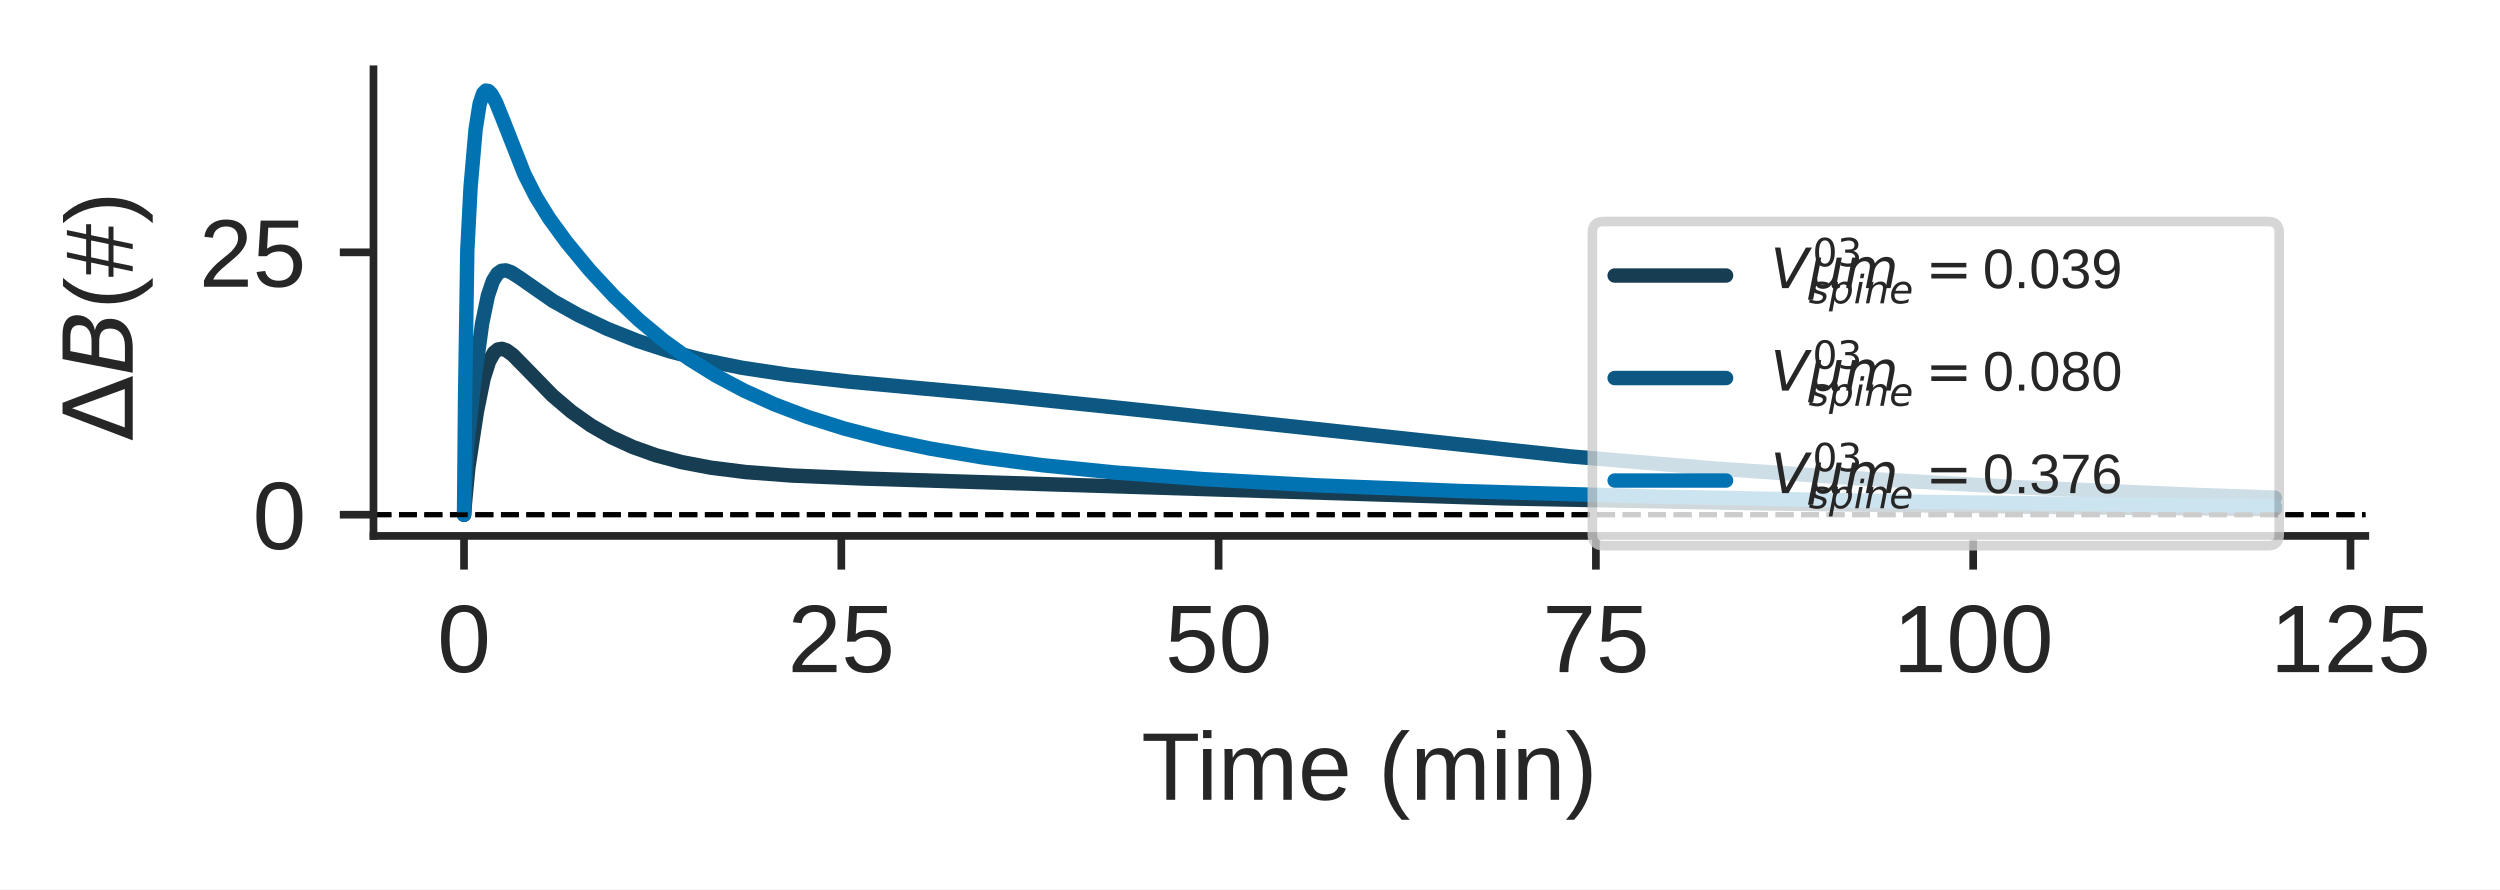
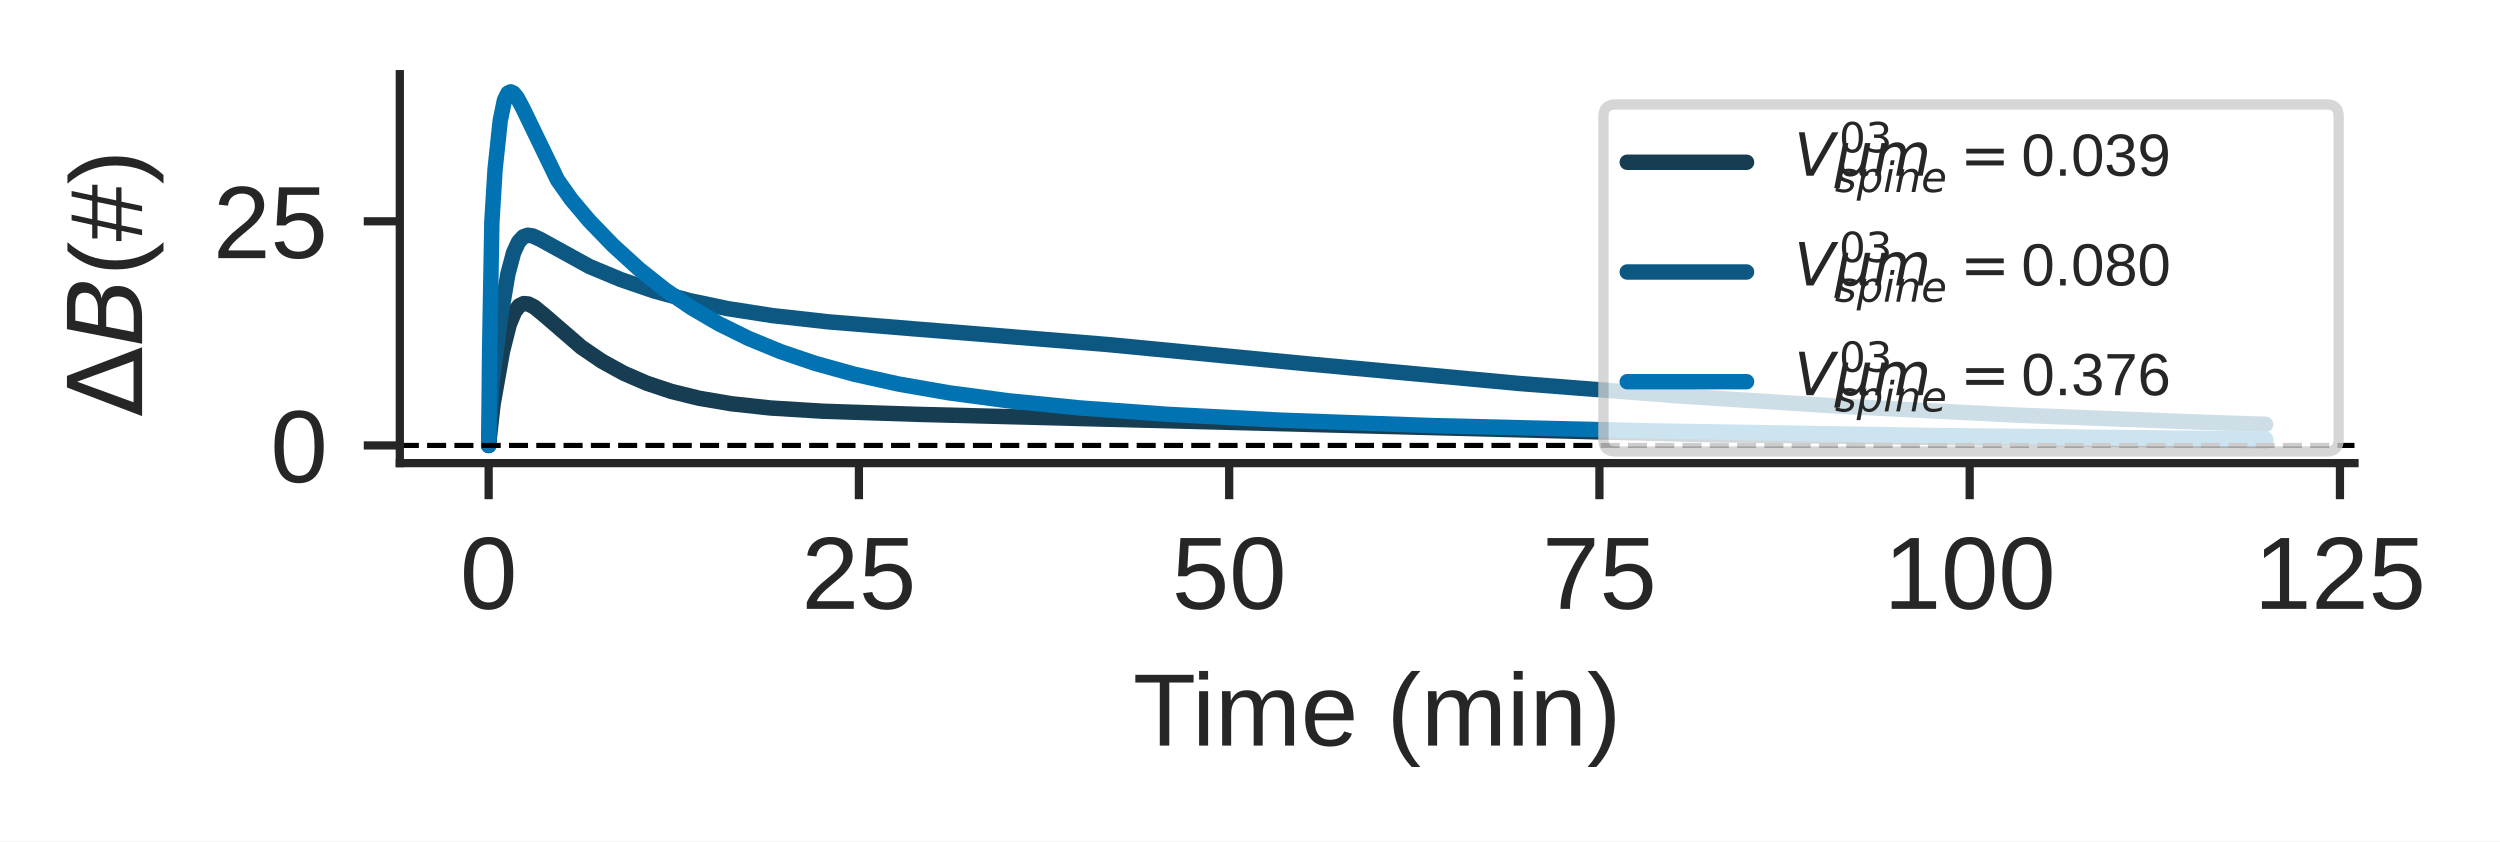
- <svg xmlns="http://www.w3.org/2000/svg" xmlns:xlink="http://www.w3.org/1999/xlink" height="92.435pt" version="1.1" viewBox="0 0 259.86 92.435" width="259.86pt">
+ <svg xmlns="http://www.w3.org/2000/svg" xmlns:xlink="http://www.w3.org/1999/xlink" height="81.699pt" version="1.1" viewBox="0 0 242.754 81.699" width="242.754pt">
  <defs>
    <style type="text/css">*{stroke-linecap:butt;stroke-linejoin:round;}</style>
  </defs>
  <g id="figure_1">
    <g id="patch_1">
-       <path d="M -0 92.435  L 259.86 92.435  L 259.86 0  L -0 0  z " style="fill:#ffffff;" />
+       <path d="M 0 81.699  L 242.754 81.699  L 242.754 0  L 0 0  z " style="fill:#ffffff;" />
    </g>
    <g id="axes_1">
      <g id="patch_2">
-         <path d="M 38.822 55.706  L 245.86 55.706  L 245.86 7.2  L 38.822 7.2  z " style="fill:#ffffff;" />
+         <path d="M 38.822 44.97  L 228.626 44.97  L 228.626 7.2  L 38.822 7.2  z " style="fill:#ffffff;" />
      </g>
      <g id="matplotlib.axis_1">
        <g id="xtick_1">
          <g id="line2d_1">
            <defs>
-               <path d="M 0 0  L 0 3.5  " id="m26fa608c34" style="stroke:#262626;stroke-width:0.8;" />
+               <path d="M 0 0  L 0 3.5  " id="m079d060405" style="stroke:#262626;stroke-width:0.8;" />
            </defs>
            <g>
-               <use style="fill:#262626;stroke:#262626;stroke-width:0.8;" x="48.233" xlink:href="#m26fa608c34" y="55.706" />
+               <use style="fill:#262626;stroke:#262626;stroke-width:0.8;" x="47.449" xlink:href="#m079d060405" y="44.97" />
            </g>
          </g>
          <g id="text_1">
-             <text style="fill:#262626;font-family:Arial;font-size:10px;font-stretch:normal;font-style:normal;font-weight:normal;text-anchor:middle;" transform="rotate(-0, 48.23269, 69.86356)" x="48.233" y="69.864">0</text>
+             <text style="fill:#262626;font-family:Arial;font-size:10px;font-stretch:normal;font-style:normal;font-weight:normal;text-anchor:middle;" transform="rotate(-0, 47.44932, 59.12762)" x="47.449" y="59.128">0</text>
          </g>
        </g>
        <g id="xtick_2">
          <g id="line2d_2">
            <g>
-               <use style="fill:#262626;stroke:#262626;stroke-width:0.8;" x="87.45" xlink:href="#m26fa608c34" y="55.706" />
+               <use style="fill:#262626;stroke:#262626;stroke-width:0.8;" x="83.402" xlink:href="#m079d060405" y="44.97" />
            </g>
          </g>
          <g id="text_2">
-             <text style="fill:#262626;font-family:Arial;font-size:10px;font-stretch:normal;font-style:normal;font-weight:normal;text-anchor:middle;" transform="rotate(-0, 87.44986, 69.86356)" x="87.45" y="69.864">25</text>
+             <text style="fill:#262626;font-family:Arial;font-size:10px;font-stretch:normal;font-style:normal;font-weight:normal;text-anchor:middle;" transform="rotate(-0, 83.40202, 59.12762)" x="83.402" y="59.128">25</text>
          </g>
        </g>
        <g id="xtick_3">
          <g id="line2d_3">
            <g>
-               <use style="fill:#262626;stroke:#262626;stroke-width:0.8;" x="126.667" xlink:href="#m26fa608c34" y="55.706" />
+               <use style="fill:#262626;stroke:#262626;stroke-width:0.8;" x="119.355" xlink:href="#m079d060405" y="44.97" />
            </g>
          </g>
          <g id="text_3">
-             <text style="fill:#262626;font-family:Arial;font-size:10px;font-stretch:normal;font-style:normal;font-weight:normal;text-anchor:middle;" transform="rotate(-0, 126.667, 69.86356)" x="126.667" y="69.864">50</text>
+             <text style="fill:#262626;font-family:Arial;font-size:10px;font-stretch:normal;font-style:normal;font-weight:normal;text-anchor:middle;" transform="rotate(-0, 119.3547, 59.12762)" x="119.355" y="59.128">50</text>
          </g>
        </g>
        <g id="xtick_4">
          <g id="line2d_4">
            <g>
-               <use style="fill:#262626;stroke:#262626;stroke-width:0.8;" x="165.884" xlink:href="#m26fa608c34" y="55.706" />
+               <use style="fill:#262626;stroke:#262626;stroke-width:0.8;" x="155.307" xlink:href="#m079d060405" y="44.97" />
            </g>
          </g>
          <g id="text_4">
-             <text style="fill:#262626;font-family:Arial;font-size:10px;font-stretch:normal;font-style:normal;font-weight:normal;text-anchor:middle;" transform="rotate(-0, 165.8842, 69.86356)" x="165.884" y="69.864">75</text>
+             <text style="fill:#262626;font-family:Arial;font-size:10px;font-stretch:normal;font-style:normal;font-weight:normal;text-anchor:middle;" transform="rotate(-0, 155.3074, 59.12762)" x="155.307" y="59.128">75</text>
          </g>
        </g>
        <g id="xtick_5">
          <g id="line2d_5">
            <g>
-               <use style="fill:#262626;stroke:#262626;stroke-width:0.8;" x="205.101" xlink:href="#m26fa608c34" y="55.706" />
+               <use style="fill:#262626;stroke:#262626;stroke-width:0.8;" x="191.26" xlink:href="#m079d060405" y="44.97" />
            </g>
          </g>
          <g id="text_5">
-             <text style="fill:#262626;font-family:Arial;font-size:10px;font-stretch:normal;font-style:normal;font-weight:normal;text-anchor:middle;" transform="rotate(-0, 205.1014, 69.86356)" x="205.101" y="69.864">100</text>
+             <text style="fill:#262626;font-family:Arial;font-size:10px;font-stretch:normal;font-style:normal;font-weight:normal;text-anchor:middle;" transform="rotate(-0, 191.2601, 59.12762)" x="191.26" y="59.128">100</text>
          </g>
        </g>
        <g id="xtick_6">
          <g id="line2d_6">
            <g>
-               <use style="fill:#262626;stroke:#262626;stroke-width:0.8;" x="244.319" xlink:href="#m26fa608c34" y="55.706" />
+               <use style="fill:#262626;stroke:#262626;stroke-width:0.8;" x="227.213" xlink:href="#m079d060405" y="44.97" />
            </g>
          </g>
          <g id="text_6">
-             <text style="fill:#262626;font-family:Arial;font-size:10px;font-stretch:normal;font-style:normal;font-weight:normal;text-anchor:middle;" transform="rotate(-0, 244.3186, 69.86356)" x="244.319" y="69.864">125</text>
+             <text style="fill:#262626;font-family:Arial;font-size:10px;font-stretch:normal;font-style:normal;font-weight:normal;text-anchor:middle;" transform="rotate(-0, 227.2128, 59.12762)" x="227.213" y="59.128">125</text>
          </g>
        </g>
        <g id="text_7">
-           <text style="fill:#262626;font-family:Arial;font-size:10px;font-stretch:normal;font-style:normal;font-weight:normal;text-anchor:middle;" transform="rotate(-0, 142.3408, 83.13075)" x="142.341" y="83.131">Time (min)</text>
+           <text style="fill:#262626;font-family:Arial;font-size:10px;font-stretch:normal;font-style:normal;font-weight:normal;text-anchor:middle;" transform="rotate(-0, 133.7238, 72.39481)" x="133.724" y="72.395">Time (min)</text>
        </g>
      </g>
      <g id="matplotlib.axis_2">
        <g id="ytick_1">
          <g id="line2d_7">
            <defs>
-               <path d="M 0 0  L -3.5 0  " id="m2666298b8b" style="stroke:#262626;stroke-width:0.8;" />
+               <path d="M 0 0  L -3.5 0  " id="m70c0c09cf0" style="stroke:#262626;stroke-width:0.8;" />
            </defs>
            <g>
-               <use style="fill:#262626;stroke:#262626;stroke-width:0.8;" x="38.822" xlink:href="#m2666298b8b" y="53.501" />
+               <use style="fill:#262626;stroke:#262626;stroke-width:0.8;" x="38.822" xlink:href="#m70c0c09cf0" y="43.253" />
            </g>
          </g>
          <g id="text_8">
-             <text style="fill:#262626;font-family:Arial;font-size:10px;font-stretch:normal;font-style:normal;font-weight:normal;text-anchor:end;" transform="rotate(-0, 31.82187, 57.07985)" x="31.822" y="57.08">0</text>
+             <text style="fill:#262626;font-family:Arial;font-size:10px;font-stretch:normal;font-style:normal;font-weight:normal;text-anchor:end;" transform="rotate(-0, 31.82187, 46.83191)" x="31.822" y="46.832">0</text>
          </g>
        </g>
        <g id="ytick_2">
          <g id="line2d_8">
            <g>
-               <use style="fill:#262626;stroke:#262626;stroke-width:0.8;" x="38.822" xlink:href="#m2666298b8b" y="26.229" />
+               <use style="fill:#262626;stroke:#262626;stroke-width:0.8;" x="38.822" xlink:href="#m70c0c09cf0" y="21.488" />
            </g>
          </g>
          <g id="text_9">
-             <text style="fill:#262626;font-family:Arial;font-size:10px;font-stretch:normal;font-style:normal;font-weight:normal;text-anchor:end;" transform="rotate(-0, 31.82187, 29.80747)" x="31.822" y="29.807">25</text>
+             <text style="fill:#262626;font-family:Arial;font-size:10px;font-stretch:normal;font-style:normal;font-weight:normal;text-anchor:end;" transform="rotate(-0, 31.82187, 25.06648)" x="31.822" y="25.066">25</text>
          </g>
        </g>
        <g id="text_10">
-           <g style="fill:#262626;" transform="translate(14.5 45.85287)rotate(-90)">
+           <g style="fill:#262626;" transform="translate(14.5 40.4849)rotate(-90)">
            <text>
              <tspan style="font-family:DejaVu Sans;font-size:10px;font-style:book;font-weight:book;" x="0" y="-0.703">Δ</tspan>
              <tspan style="font-family:DejaVu Sans;font-size:10px;font-style:oblique;font-weight:oblique;" x="6.841" y="-0.703">B</tspan>
              <tspan style="font-family:Arial;font-size:10px;font-style:regular;font-weight:regular;" x="13.701 16.479 19.81 25.371" y="-0.703"> (#)</tspan>
            </text>
          </g>
        </g>
      </g>
      <g id="line2d_9">
-         <path clip-path="url(#p09080473d4)" d="M 48.233 53.501  L 48.337 52.256  L 48.677 48.663  L 49.566 42.81  L 50.272 39.331  L 50.847 37.533  L 51.344 36.664  L 51.762 36.326  L 52.181 36.26  L 52.651 36.418  L 53.305 36.897  L 54.481 38.09  L 57.436 41.124  L 59.423 42.811  L 61.436 44.23  L 63.527 45.432  L 65.75 46.454  L 68.155 47.315  L 70.822 48.029  L 73.881 48.611  L 77.541 49.071  L 82.273 49.429  L 89.646 49.738  L 156.315 51.802  L 183.558 52.328  L 217.468 52.75  L 236.449 52.912  L 236.449 52.912  " style="fill:none;stroke:#173d52;stroke-linecap:round;stroke-width:1.5;" />
+         <path clip-path="url(#p5a10ab5ea6)" d="M 47.449 43.253  L 47.545 42.263  L 47.881 39.244  L 48.792 34.122  L 49.439 31.54  L 49.966 30.266  L 50.421 29.686  L 50.853 29.479  L 51.308 29.519  L 51.883 29.813  L 52.842 30.596  L 56.461 33.723  L 58.451 35.077  L 60.536 36.226  L 62.765 37.198  L 65.186 38.007  L 67.894 38.673  L 71.01 39.204  L 74.821 39.617  L 79.951 39.933  L 89.083 40.233  L 165.422 42.199  L 197.803 42.6  L 219.998 42.78  L 219.998 42.78  " style="fill:none;stroke:#173d52;stroke-linecap:round;stroke-width:1.5;" />
      </g>
      <g id="line2d_10">
-         <path clip-path="url(#p09080473d4)" d="M 38.822 53.501  L 245.86 53.501  " style="fill:none;stroke:#000000;stroke-dasharray:1.85,0.8;stroke-dashoffset:0;stroke-width:0.5;" />
+         <path clip-path="url(#p5a10ab5ea6)" d="M 47.449 43.253  L 47.545 41.019  L 47.809 36.952  L 48.6 30.846  L 49.319 26.593  L 49.87 24.532  L 50.35 23.493  L 50.805 22.999  L 51.236 22.843  L 51.74 22.909  L 52.483 23.258  L 57.252 25.886  L 60.272 27.144  L 63.508 28.251  L 66.936 29.186  L 70.675 29.971  L 74.989 30.643  L 80.382 31.246  L 88.915 31.945  L 107.538 33.453  L 126.929 35.327  L 147.494 37.235  L 163.097 38.453  L 178.796 39.453  L 195.718 40.304  L 214.725 41.032  L 219.998 41.199  L 219.998 41.199  " style="fill:none;stroke:#0c5882;stroke-linecap:round;stroke-width:1.5;" />
      </g>
      <g id="line2d_11">
-         <path clip-path="url(#p09080473d4)" d="M 48.233 53.501  L 48.337 50.748  L 48.599 45.94  L 49.305 39.546  L 50.115 33.62  L 50.716 30.719  L 51.239 29.191  L 51.71 28.444  L 52.128 28.151  L 52.573 28.106  L 53.122 28.293  L 54.011 28.869  L 57.462 31.269  L 60.102 32.746  L 63.109 34.176  L 66.246 35.424  L 69.567 36.503  L 73.149 37.43  L 77.175 38.237  L 81.933 38.954  L 88.26 39.669  L 103.712 41.096  L 117.752 42.543  L 163.165 47.435  L 177.911 48.672  L 193.153 49.725  L 209.677 50.639  L 228.187 51.437  L 236.449 51.729  L 236.449 51.729  " style="fill:none;stroke:#0c5882;stroke-linecap:round;stroke-width:1.5;" />
+         <path clip-path="url(#p5a10ab5ea6)" d="M 47.449 43.253  L 47.545 33.887  L 47.761 21.571  L 48.073 16.423  L 48.576 11.696  L 48.983 9.727  L 49.319 9.048  L 49.583 8.917  L 49.846 9.031  L 50.206 9.459  L 50.781 10.535  L 54.137 17.476  L 55.455 19.346  L 57.204 21.422  L 59.529 23.829  L 62.07 26.144  L 64.587 28.141  L 67.151 29.894  L 69.836 31.459  L 72.688 32.863  L 75.78 34.136  L 79.184 35.293  L 82.971 36.342  L 87.237 37.288  L 92.151 38.145  L 97.903 38.915  L 104.806 39.607  L 113.339 40.23  L 124.316 40.797  L 139.153 41.327  L 159.933 41.834  L 188.743 42.302  L 219.998 42.634  L 219.998 42.634  " style="fill:none;stroke:#0173b2;stroke-linecap:round;stroke-width:1.5;" />
      </g>
      <g id="line2d_12">
-         <path clip-path="url(#p09080473d4)" d="M 38.822 53.501  L 245.86 53.501  " style="fill:none;stroke:#000000;stroke-dasharray:1.85,0.8;stroke-dashoffset:0;stroke-width:0.5;" />
-       </g>
-       <g id="line2d_13">
-         <path clip-path="url(#p09080473d4)" d="M 48.233 53.501  L 48.337 41.635  L 48.573 26.044  L 48.912 19.455  L 49.435 13.461  L 49.854 10.797  L 50.22 9.707  L 50.507 9.419  L 50.769 9.46  L 51.082 9.782  L 51.553 10.637  L 52.364 12.651  L 54.507 18.105  L 55.71 20.477  L 57.096 22.713  L 58.926 25.221  L 61.305 28.095  L 63.867 30.85  L 66.429 33.281  L 68.992 35.409  L 71.632 37.313  L 74.404 39.037  L 77.332 40.596  L 80.495 42.027  L 83.92 43.331  L 87.711 44.531  L 91.921 45.627  L 96.653 46.624  L 102.065 47.532  L 108.366 48.359  L 115.869 49.111  L 125.046 49.8  L 136.68 50.44  L 151.949 51.045  L 172.525 51.627  L 199.872 52.167  L 234.985 52.63  L 236.449 52.645  L 236.449 52.645  " style="fill:none;stroke:#0173b2;stroke-linecap:round;stroke-width:1.5;" />
-       </g>
-       <g id="line2d_14">
-         <path clip-path="url(#p09080473d4)" d="M 38.822 53.501  L 245.86 53.501  " style="fill:none;stroke:#000000;stroke-dasharray:1.85,0.8;stroke-dashoffset:0;stroke-width:0.5;" />
+         <path clip-path="url(#p5a10ab5ea6)" d="M 38.822 43.253  L 228.626 43.253  " style="fill:none;stroke:#000000;stroke-dasharray:1.85,0.8;stroke-dashoffset:0;stroke-width:0.5;" />
      </g>
      <g id="patch_3">
-         <path d="M 38.822 55.706  L 38.822 7.2  " style="fill:none;stroke:#262626;stroke-linecap:square;stroke-linejoin:miter;stroke-width:0.8;" />
+         <path d="M 38.822 44.97  L 38.822 7.2  " style="fill:none;stroke:#262626;stroke-linecap:square;stroke-linejoin:miter;stroke-width:0.8;" />
      </g>
      <g id="patch_4">
-         <path d="M 38.822 55.706  L 245.86 55.706  " style="fill:none;stroke:#262626;stroke-linecap:square;stroke-linejoin:miter;stroke-width:0.8;" />
+         <path d="M 38.822 44.97  L 228.626 44.97  " style="fill:none;stroke:#262626;stroke-linecap:square;stroke-linejoin:miter;stroke-width:0.8;" />
      </g>
      <g id="legend_1">
        <g id="patch_5">
-           <path d="M 166.676 56.722  L 235.751 56.722  Q 236.909 56.722 236.909 55.564  L 236.909 24.182  Q 236.909 23.024 235.751 23.024  L 166.676 23.024  Q 165.518 23.024 165.518 24.182  L 165.518 55.564  Q 165.518 56.722 166.676 56.722  z " style="fill:#ffffff;opacity:0.8;stroke:#cccccc;stroke-linejoin:miter;" />
+           <path d="M 156.853 43.839  L 225.928 43.839  Q 227.086 43.839 227.086 42.681  L 227.086 11.299  Q 227.086 10.141 225.928 10.141  L 156.853 10.141  Q 155.695 10.141 155.695 11.299  L 155.695 42.681  Q 155.695 43.839 156.853 43.839  z " style="fill:#ffffff;opacity:0.8;stroke:#cccccc;stroke-linejoin:miter;" />
        </g>
-         <g id="line2d_15">
-           <path d="M 167.834 28.64  L 179.414 28.64  " style="fill:none;stroke:#173d52;stroke-linecap:round;stroke-width:1.5;" />
+         <g id="line2d_13">
+           <path d="M 158.011 15.757  L 169.591 15.757  " style="fill:none;stroke:#173d52;stroke-linecap:round;stroke-width:1.5;" />
        </g>
-         <g id="line2d_16" />
+         <g id="line2d_14" />
        <g id="text_11">
-           <g style="fill:#262626;" transform="translate(184.0465 30.6669)">
+           <g style="fill:#262626;" transform="translate(174.2231 17.78377)">
            <text>
              <tspan style="font-family:DejaVu Sans;font-size:5.79px;font-style:oblique;font-weight:oblique;" x="0 38.139 41.817" y="-0.718">Vμm</tspan>
              <tspan style="font-family:DejaVu Sans;font-size:4.053px;font-style:book;font-weight:book;" x="4.361 47.718" y="-2.992 -2.928">03</tspan>
              <tspan style="font-family:DejaVu Sans;font-size:4.053px;font-style:oblique;font-weight:oblique;" x="3.955 6.063 8.632 9.756 12.321" y="0.86">spine</tspan>
              <tspan style="font-family:DejaVu Sans;font-size:5.79px;font-style:book;font-weight:book;" x="16.095" y="-0.718">=</tspan>
              <tspan style="font-family:Arial;font-size:5.79px;font-style:regular;font-weight:regular;" x="22.066 25.281 26.887 30.102 33.318 36.533" y="-0.718">0.039 </tspan>
            </text>
          </g>
        </g>
-         <g id="line2d_17">
-           <path d="M 167.834 39.294  L 179.414 39.294  " style="fill:none;stroke:#0c5882;stroke-linecap:round;stroke-width:1.5;" />
+         <g id="line2d_15">
+           <path d="M 158.011 26.411  L 169.591 26.411  " style="fill:none;stroke:#0c5882;stroke-linecap:round;stroke-width:1.5;" />
        </g>
-         <g id="line2d_18" />
+         <g id="line2d_16" />
        <g id="text_12">
-           <g style="fill:#262626;" transform="translate(184.0465 41.3205)">
+           <g style="fill:#262626;" transform="translate(174.2231 28.43737)">
            <text>
              <tspan style="font-family:DejaVu Sans;font-size:5.79px;font-style:oblique;font-weight:oblique;" x="0 38.139 41.817" y="-0.718">Vμm</tspan>
              <tspan style="font-family:DejaVu Sans;font-size:4.053px;font-style:book;font-weight:book;" x="4.361 47.718" y="-2.992 -2.928">03</tspan>
              <tspan style="font-family:DejaVu Sans;font-size:4.053px;font-style:oblique;font-weight:oblique;" x="3.955 6.063 8.632 9.756 12.321" y="0.86">spine</tspan>
              <tspan style="font-family:DejaVu Sans;font-size:5.79px;font-style:book;font-weight:book;" x="16.095" y="-0.718">=</tspan>
              <tspan style="font-family:Arial;font-size:5.79px;font-style:regular;font-weight:regular;" x="22.066 25.281 26.887 30.102 33.318 36.533" y="-0.718">0.080 </tspan>
            </text>
          </g>
        </g>
-         <g id="line2d_19">
-           <path d="M 167.834 49.948  L 179.414 49.948  " style="fill:none;stroke:#0173b2;stroke-linecap:round;stroke-width:1.5;" />
+         <g id="line2d_17">
+           <path d="M 158.011 37.064  L 169.591 37.064  " style="fill:none;stroke:#0173b2;stroke-linecap:round;stroke-width:1.5;" />
        </g>
-         <g id="line2d_20" />
+         <g id="line2d_18" />
        <g id="text_13">
-           <g style="fill:#262626;" transform="translate(184.0465 51.9741)">
+           <g style="fill:#262626;" transform="translate(174.2231 39.09097)">
            <text>
              <tspan style="font-family:DejaVu Sans;font-size:5.79px;font-style:oblique;font-weight:oblique;" x="0 38.139 41.817" y="-0.718">Vμm</tspan>
              <tspan style="font-family:DejaVu Sans;font-size:4.053px;font-style:book;font-weight:book;" x="4.361 47.718" y="-2.992 -2.928">03</tspan>
              <tspan style="font-family:DejaVu Sans;font-size:4.053px;font-style:oblique;font-weight:oblique;" x="3.955 6.063 8.632 9.756 12.321" y="0.86">spine</tspan>
              <tspan style="font-family:DejaVu Sans;font-size:5.79px;font-style:book;font-weight:book;" x="16.095" y="-0.718">=</tspan>
              <tspan style="font-family:Arial;font-size:5.79px;font-style:regular;font-weight:regular;" x="22.066 25.281 26.887 30.102 33.318 36.533" y="-0.718">0.376 </tspan>
            </text>
          </g>
        </g>
      </g>
    </g>
  </g>
  <defs>
-     <clipPath id="p09080473d4">
-       <rect height="48.506" width="207.038" x="38.822" y="7.2" />
+     <clipPath id="p5a10ab5ea6">
+       <rect height="37.77" width="189.804" x="38.822" y="7.2" />
    </clipPath>
  </defs>
</svg>
